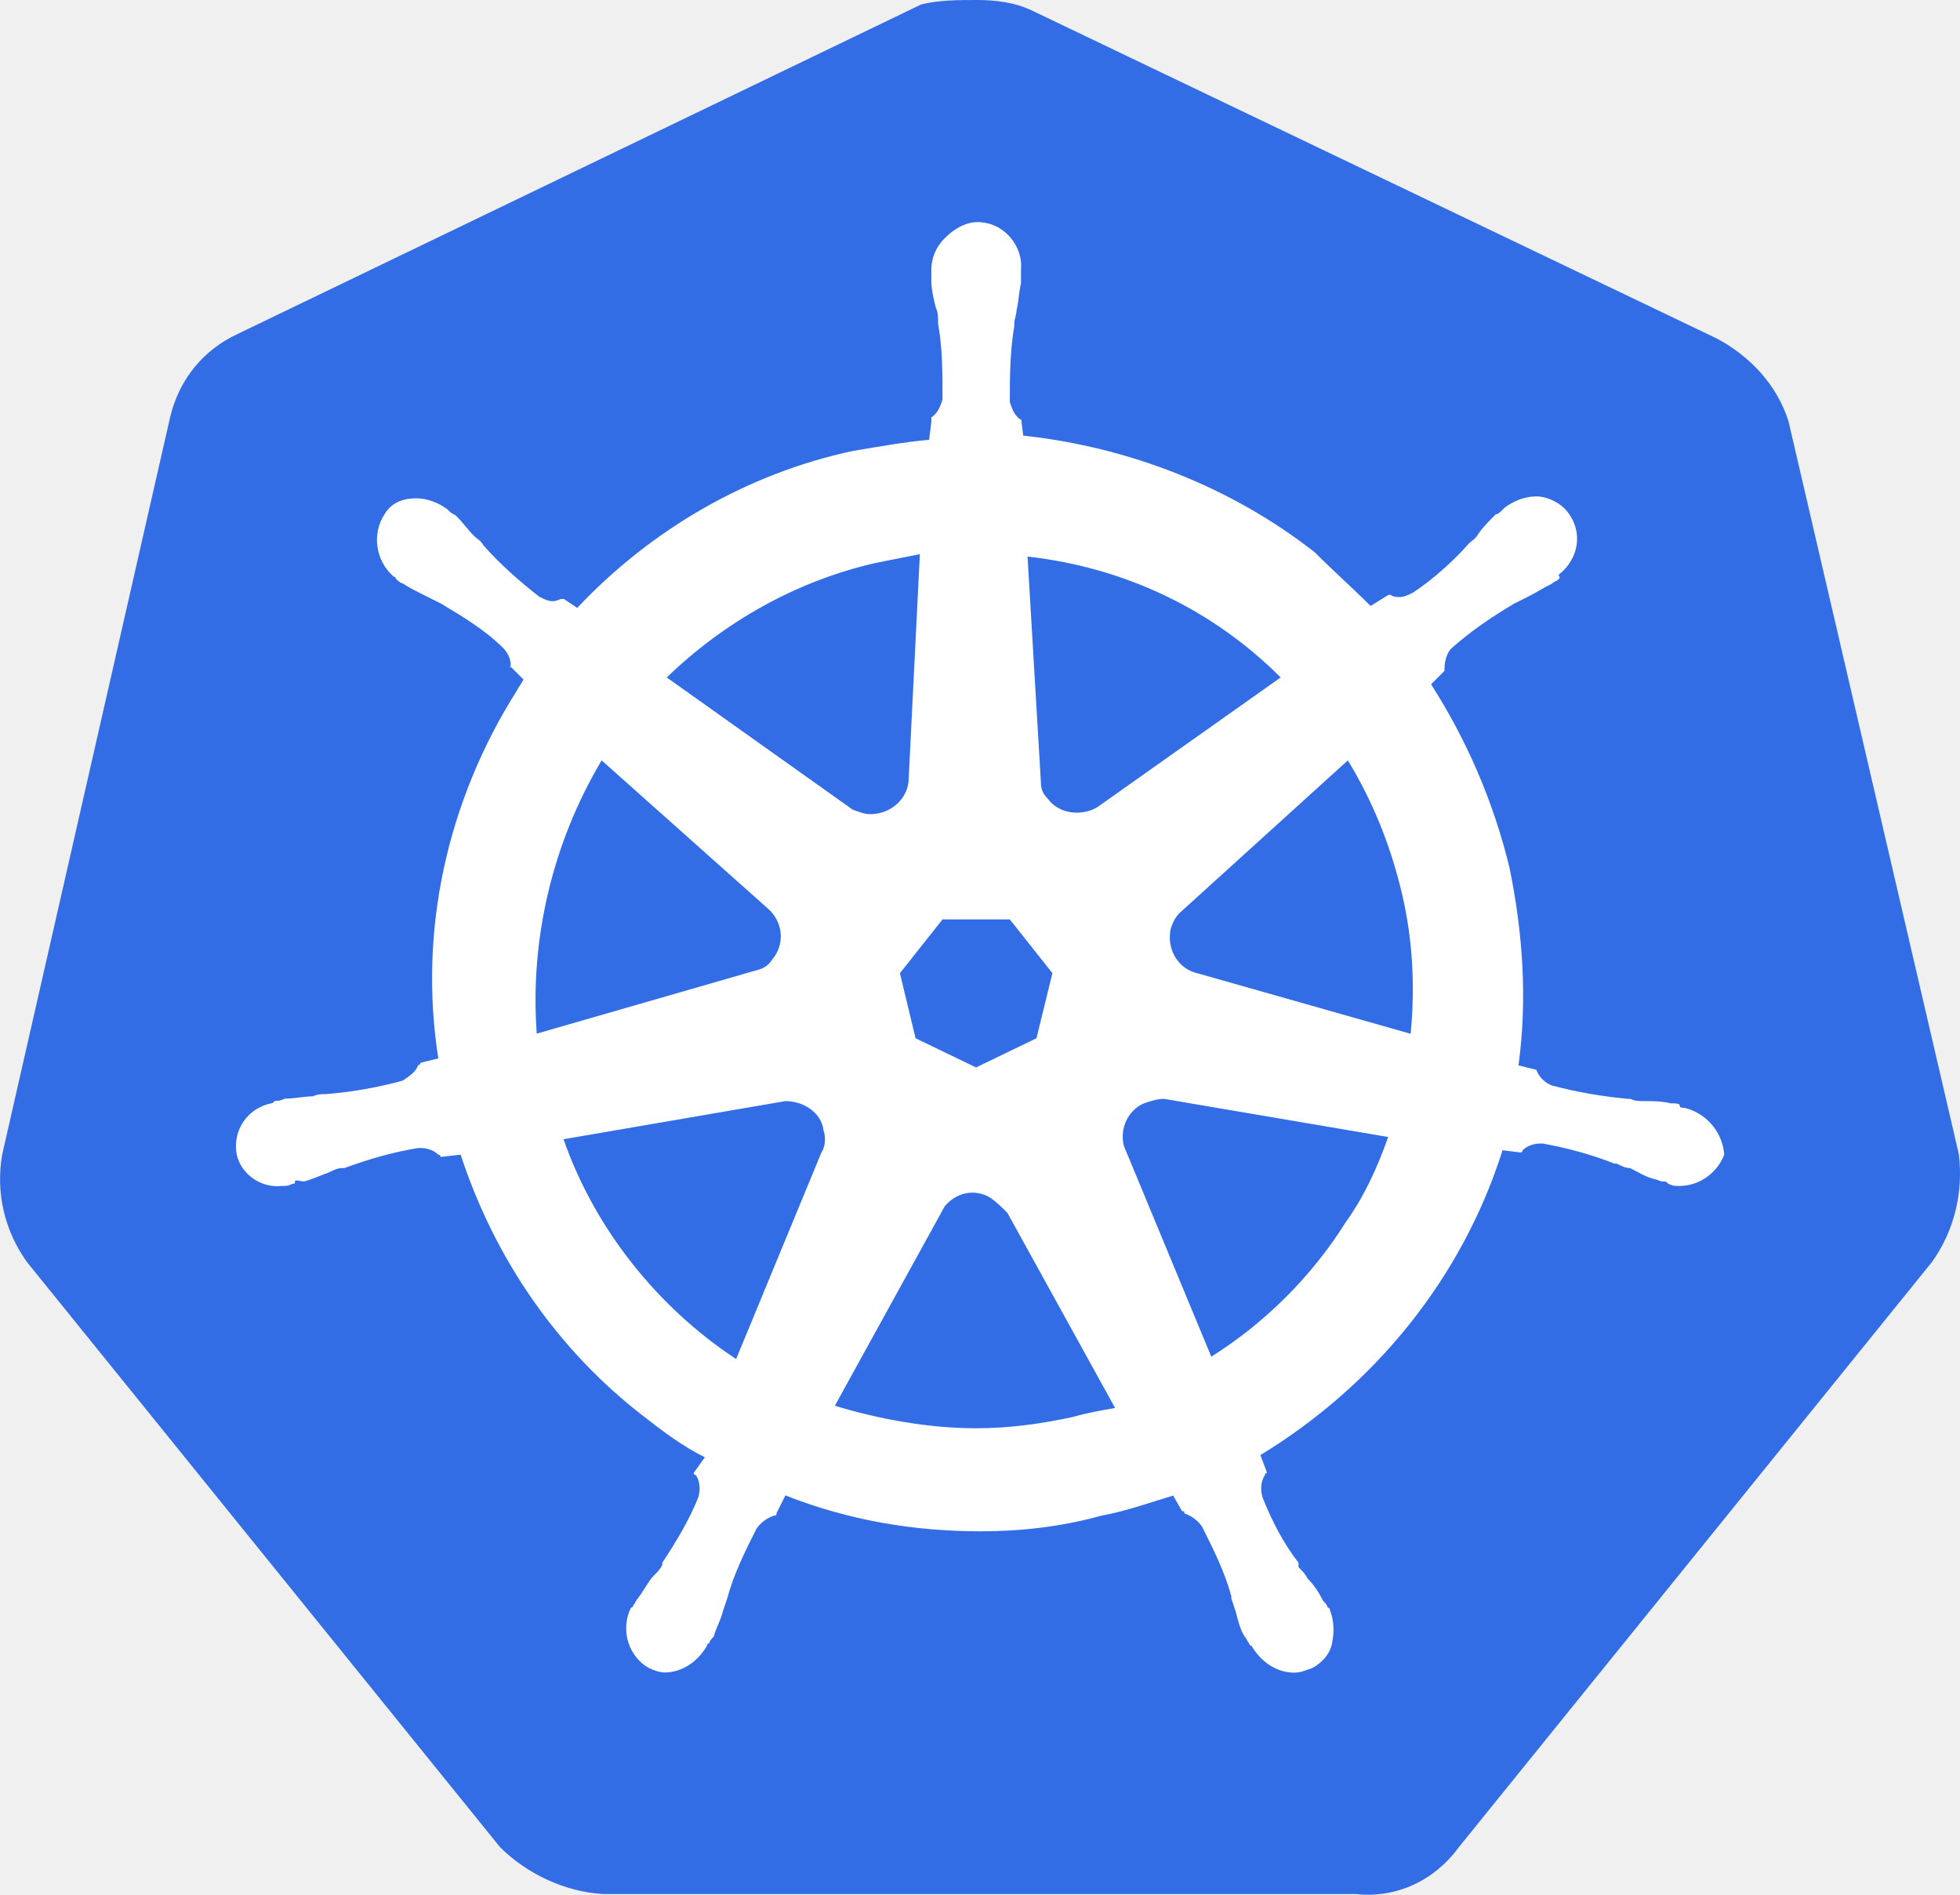
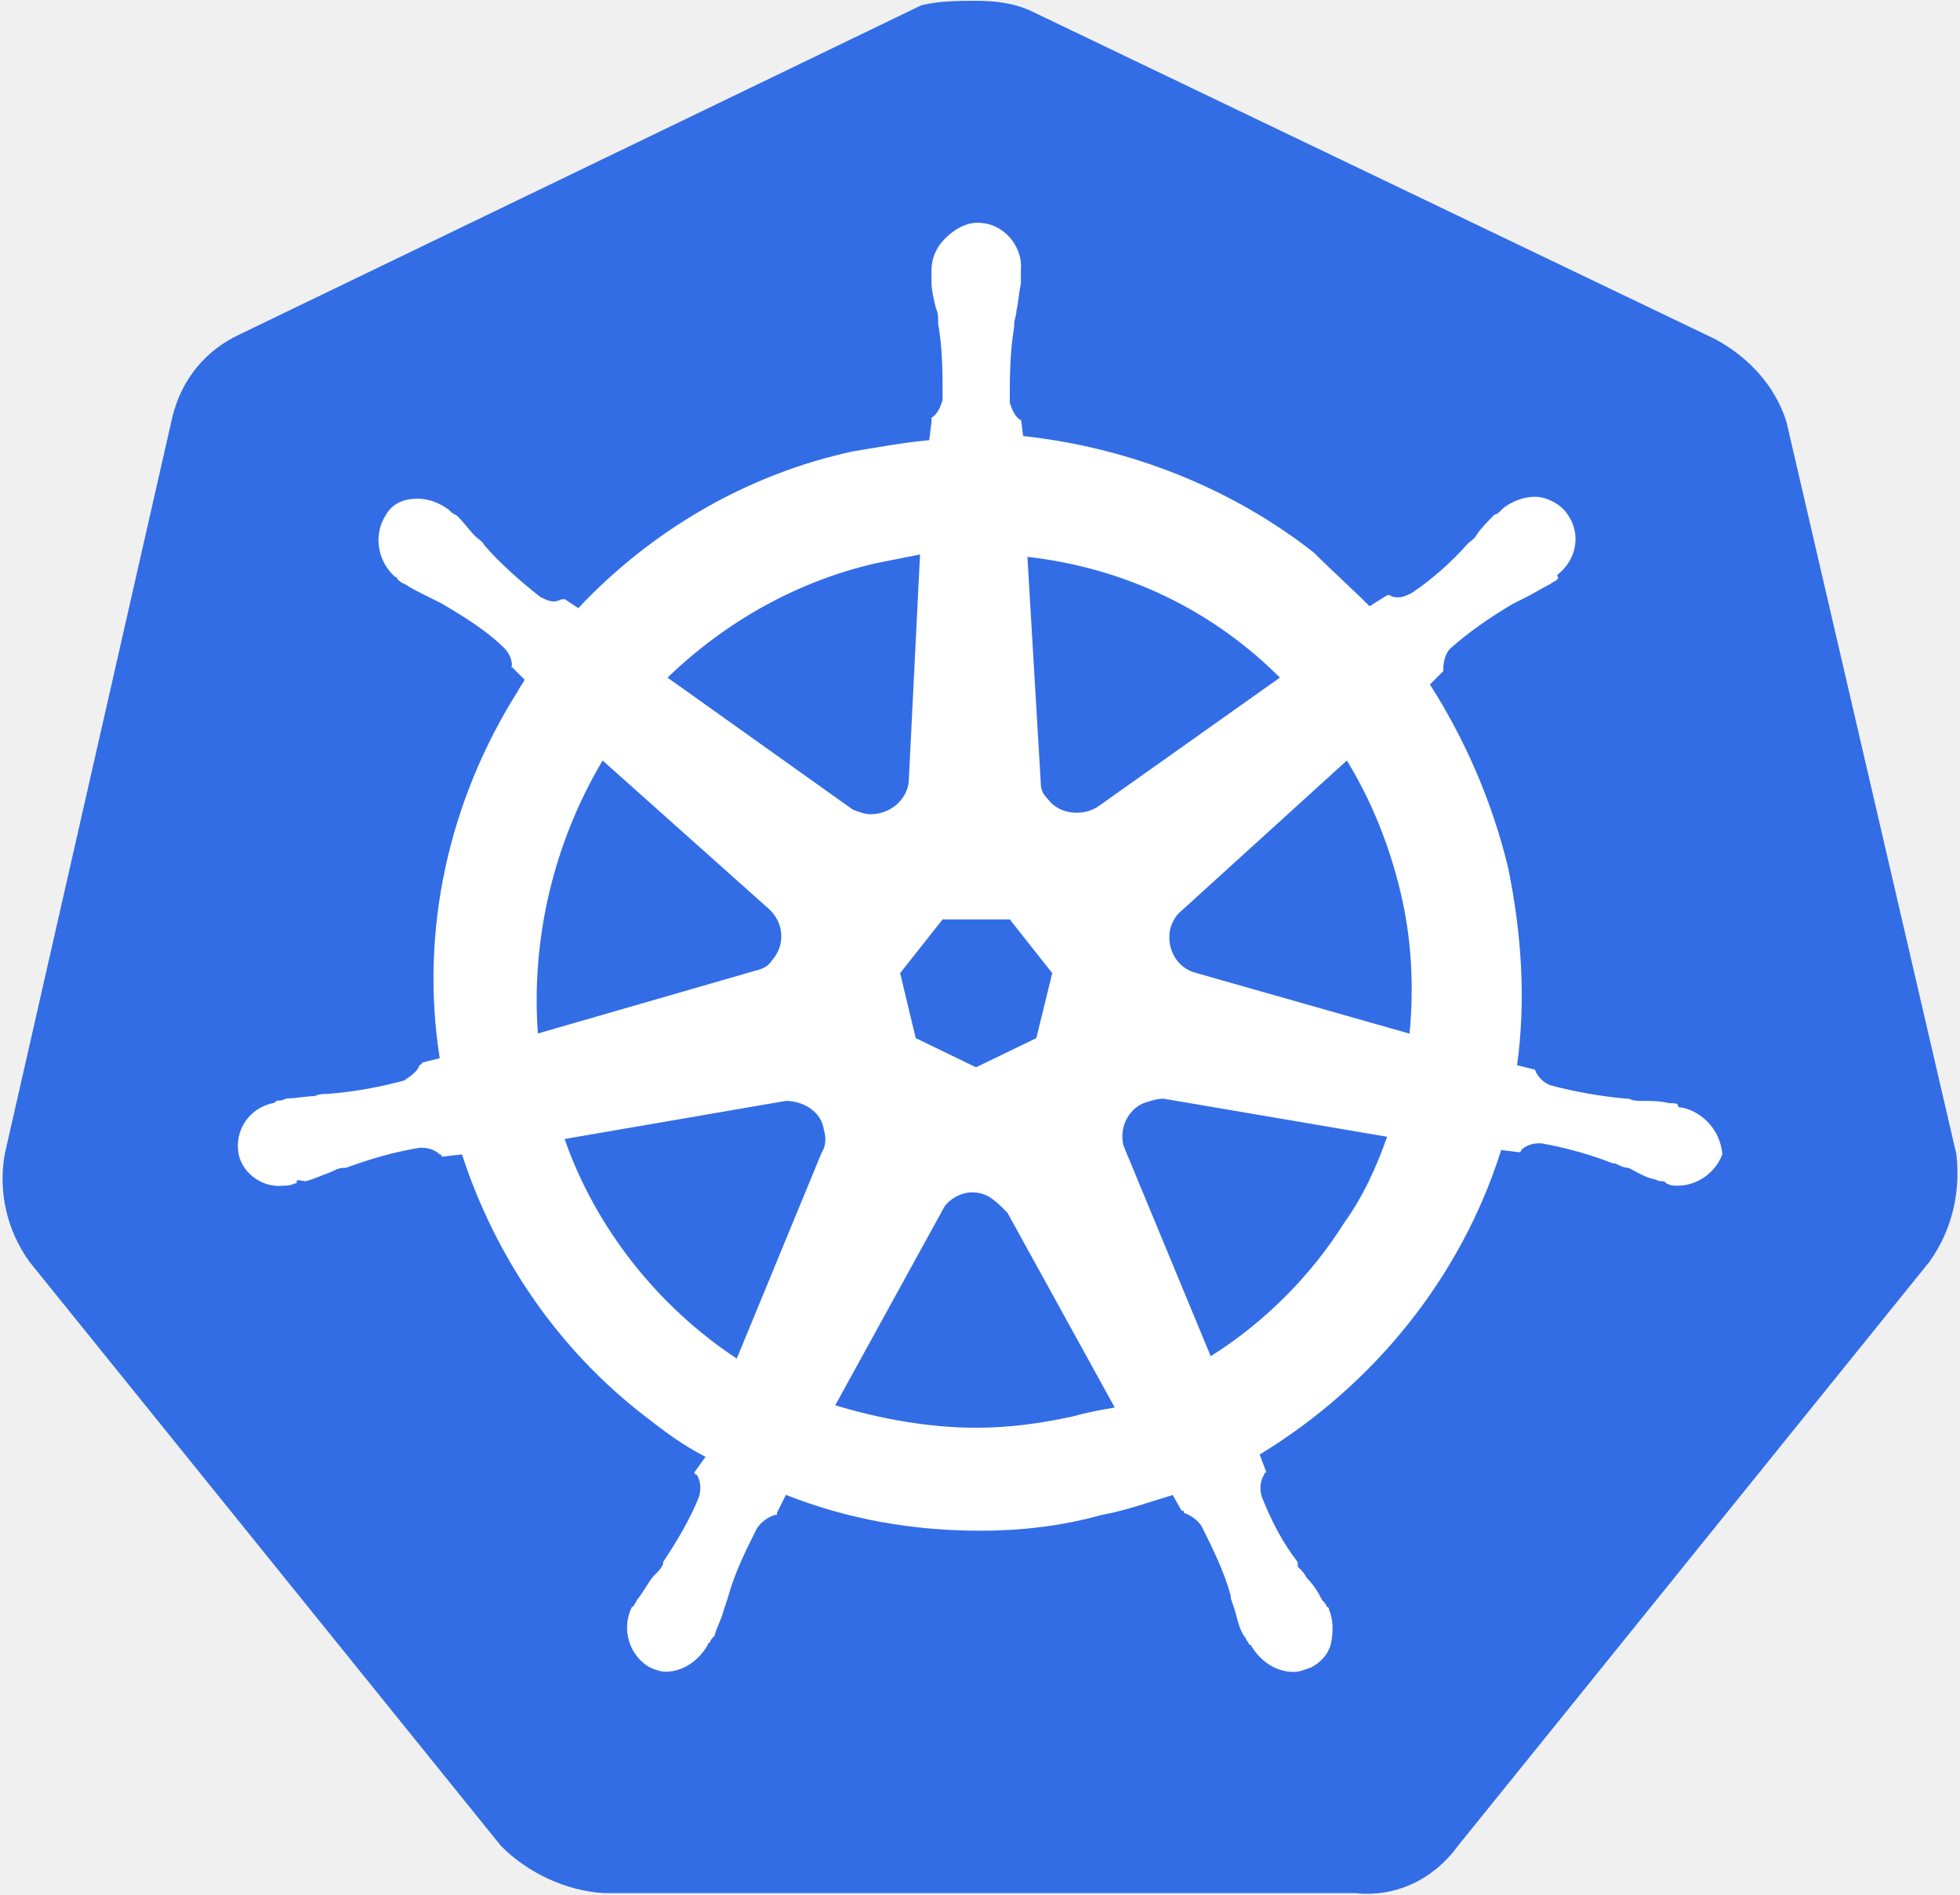
- <svg xmlns="http://www.w3.org/2000/svg" version="1.1" id="Layer_1" x="0px" y="0px" viewBox="0 0 122.88 118.78" style="enable-background:new 0 0 122.88 118.78" xml:space="preserve">
-   <style type="text/css">.st0{fill:#326DE6;} .st1{fill:#FFFFFF;}</style>
-   <g>
-     <path class="st0" d="M112.13,26.42c-0.7-2.25-2.39-4.08-4.5-5.2L64.78,0.7C63.65,0.14,62.39,0,61.26,0s-2.39,0-3.51,0.28 L14.89,20.94c-2.11,0.98-3.65,2.81-4.22,5.2L0.14,72.37c-0.42,2.39,0.14,4.78,1.55,6.75l29.65,36.67c1.69,1.69,4.08,2.81,6.46,2.95 h47.21c2.53,0.28,4.92-0.84,6.46-2.95l29.65-36.67c1.41-1.97,1.97-4.36,1.69-6.75L112.13,26.42L112.13,26.42L112.13,26.42z" />
-     <path class="st1" d="M105.59,69.45L105.59,69.45c-0.14,0-0.28,0-0.28-0.14c0-0.14-0.28-0.14-0.56-0.14 c-0.56-0.14-1.12-0.14-1.69-0.14c-0.28,0-0.56,0-0.84-0.14l-0.14,0c-1.55-0.14-3.23-0.42-4.78-0.84c-0.42-0.14-0.84-0.56-0.98-0.98 c0.14,0,0,0,0,0l0,0l-1.12-0.28c0.56-4.08,0.28-8.29-0.56-12.37c-0.98-4.08-2.67-8.01-4.92-11.52l0.84-0.84l0,0v-0.14 c0-0.42,0.14-0.98,0.42-1.26c1.26-1.12,2.53-1.97,3.93-2.81l0,0c0.28-0.14,0.56-0.28,0.84-0.42c0.56-0.28,0.98-0.56,1.55-0.84 c0.14-0.14,0.28-0.14,0.42-0.28s0-0.14,0-0.28l0,0c1.26-0.98,1.55-2.67,0.56-3.93c-0.42-0.56-1.26-0.98-1.97-0.98 c-0.7,0-1.41,0.28-1.97,0.7l0,0l-0.14,0.14c-0.14,0.14-0.28,0.28-0.42,0.28c-0.42,0.42-0.84,0.84-1.12,1.26 c-0.14,0.28-0.42,0.42-0.56,0.56l0,0c-0.98,1.12-2.25,2.25-3.51,3.09c-0.28,0.14-0.56,0.28-0.84,0.28c-0.14,0-0.42,0-0.56-0.14 l-0.14,0l-1.12,0.7c-1.12-1.12-2.39-2.25-3.51-3.37c-5.2-4.08-11.66-6.6-18.27-7.31l-0.14-1.12l0,0v0.14 c-0.42-0.28-0.56-0.7-0.7-1.12c0-1.55,0-3.09,0.28-4.78v-0.14c0-0.28,0.14-0.56,0.14-0.84c0.14-0.56,0.14-1.12,0.28-1.69V16.9l0,0 c0.14-1.41-0.98-2.81-2.39-2.95c-0.84-0.14-1.69,0.28-2.39,0.98c-0.56,0.56-0.84,1.26-0.84,1.97l0,0v0.7 c0,0.56,0.14,1.12,0.28,1.69c0.14,0.28,0.14,0.56,0.14,0.84v0.14c0.28,1.55,0.28,3.09,0.28,4.78c-0.14,0.42-0.28,0.84-0.7,1.12 v0.28l0,0l-0.14,1.12c-1.55,0.14-3.09,0.42-4.78,0.7c-6.6,1.41-12.65,4.92-17.28,9.84l-0.84-0.56l-0.14,0 c-0.14,0-0.28,0.14-0.56,0.14c-0.28,0-0.56-0.14-0.84-0.28c-1.26-0.98-2.53-2.11-3.51-3.23l0,0c-0.14-0.28-0.42-0.42-0.56-0.56 c-0.42-0.42-0.7-0.84-1.12-1.26c-0.14-0.14-0.28-0.14-0.42-0.28c-0.14-0.14-0.14-0.14-0.14-0.14l0,0c-0.56-0.42-1.26-0.7-1.97-0.7 c-0.84,0-1.55,0.28-1.97,0.98c-0.84,1.26-0.56,2.95,0.56,3.93l0,0c0.14,0,0.14,0.14,0.14,0.14s0.28,0.28,0.42,0.28 c0.42,0.28,0.98,0.56,1.55,0.84c0.28,0.14,0.56,0.28,0.84,0.42l0,0c1.41,0.84,2.81,1.69,3.93,2.81c0.28,0.28,0.56,0.84,0.42,1.26 v-0.14l0,0l0.84,0.84c-0.14,0.28-0.28,0.42-0.42,0.7c-4.36,6.89-6.18,15.04-4.92,23.05l-1.12,0.28l0,0c0,0.14-0.14,0.14-0.14,0.14 c-0.14,0.42-0.56,0.7-0.98,0.98c-1.55,0.42-3.09,0.7-4.78,0.84l0,0c-0.28,0-0.56,0-0.84,0.14c-0.56,0-1.12,0.14-1.69,0.14 c-0.14,0-0.28,0.14-0.56,0.14c-0.14,0-0.14,0-0.28,0.14l0,0c-1.55,0.28-2.53,1.69-2.25,3.23l0,0c0.28,1.26,1.55,2.11,2.81,1.97 c0.28,0,0.42,0,0.7-0.14l0,0c0.14,0,0.14,0,0.14-0.14c0-0.14,0.42,0,0.56,0c0.56-0.14,1.12-0.42,1.55-0.56 c0.28-0.14,0.56-0.28,0.84-0.28h0.14c1.55-0.56,2.95-0.98,4.64-1.26h0.14c0.42,0,0.84,0.14,1.12,0.42c0.14,0,0.14,0.14,0.14,0.14 l0,0l1.26-0.14c2.11,6.46,6.04,12.23,11.52,16.44c1.26,0.98,2.39,1.83,3.79,2.53l-0.7,0.98l0,0c0,0.14,0.14,0.14,0.14,0.14 c0.28,0.42,0.28,0.98,0.14,1.41c-0.56,1.41-1.41,2.81-2.25,4.08v0.14c-0.14,0.28-0.28,0.42-0.56,0.7 c-0.28,0.28-0.56,0.84-0.98,1.41c-0.14,0.14-0.14,0.28-0.28,0.42c0,0,0,0.14-0.14,0.14l0,0c-0.7,1.41-0.14,3.09,1.12,3.79 c0.28,0.14,0.7,0.28,0.98,0.28c1.12,0,2.11-0.7,2.67-1.69l0,0c0,0,0-0.14,0.14-0.14c0-0.14,0.14-0.28,0.28-0.42 c0.14-0.56,0.42-0.98,0.56-1.55l0.28-0.84l0,0c0.42-1.55,1.12-2.95,1.83-4.36c0.28-0.42,0.7-0.7,1.12-0.84c0.14,0,0.14,0,0.14-0.14 l0,0l0.56-1.12c3.93,1.55,8.01,2.25,12.22,2.25c2.53,0,5.06-0.28,7.59-0.98c1.55-0.28,3.09-0.84,4.5-1.26l0.56,0.98l0,0 c0.14,0,0.14,0,0.14,0.14c0.42,0.14,0.84,0.42,1.12,0.84c0.7,1.41,1.41,2.81,1.83,4.36v0.14l0.28,0.84 c0.14,0.56,0.28,1.12,0.56,1.55c0.14,0.14,0.14,0.28,0.28,0.42c0,0,0,0.14,0.14,0.14l0,0c0.56,0.98,1.55,1.69,2.67,1.69 c0.42,0,0.7-0.14,1.12-0.28c0.56-0.28,1.12-0.84,1.26-1.55c0.14-0.7,0.14-1.41-0.14-2.11l0,0c0-0.14-0.14-0.14-0.14-0.14 c0-0.14-0.14-0.28-0.28-0.42c-0.28-0.56-0.56-0.98-0.98-1.41c-0.14-0.28-0.28-0.42-0.56-0.7v-0.28c-0.98-1.26-1.69-2.67-2.25-4.08 c-0.14-0.42-0.14-0.98,0.14-1.41c0-0.14,0.14-0.14,0.14-0.14l0,0l-0.42-1.12c7.17-4.36,12.65-11.1,15.18-19.11l1.12,0.14l0,0 c0.14,0,0.14-0.14,0.14-0.14c0.28-0.28,0.7-0.42,1.12-0.42l0.14,0c1.55,0.28,3.09,0.7,4.5,1.26h0.14c0.28,0.14,0.56,0.28,0.84,0.28 c0.56,0.28,0.98,0.56,1.55,0.7c0.14,0,0.28,0.14,0.56,0.14c0.14,0,0.14,0,0.28,0.14l0,0c0.28,0.14,0.42,0.14,0.7,0.14 c1.26,0,2.39-0.84,2.81-1.97C107.98,70.86,106.85,69.73,105.59,69.45L105.59,69.45L105.59,69.45z M64.98,65.09l-3.79,1.83 l-3.79-1.83l-0.98-4.08l2.67-3.37h4.22l2.67,3.37L64.98,65.09L64.98,65.09z M87.88,55.96c0.7,2.95,0.84,5.9,0.56,8.85l-13.35-3.79 l0,0c-1.26-0.28-1.97-1.55-1.69-2.81c0.14-0.42,0.28-0.7,0.56-0.98l10.54-9.56C86.05,50.2,87.18,53.01,87.88,55.96L87.88,55.96 L87.88,55.96z M80.29,42.47l-11.52,8.15c-0.98,0.56-2.39,0.42-3.09-0.56c-0.28-0.28-0.42-0.56-0.42-0.98l-0.84-14.19 C70.6,35.59,76.08,38.26,80.29,42.47L80.29,42.47L80.29,42.47L80.29,42.47z M54.86,35.3l2.81-0.56l-0.7,14.05l0,0 c0,1.26-1.12,2.25-2.39,2.25c-0.42,0-0.7-0.14-1.12-0.28l-11.66-8.29C45.44,38.96,49.94,36.43,54.86,35.3L54.86,35.3z M37.72,47.67 l10.4,9.27l0,0c0.98,0.84,1.12,2.25,0.28,3.23c-0.28,0.42-0.56,0.56-1.12,0.7l-13.63,3.93C33.22,58.91,34.62,52.87,37.72,47.67 L37.72,47.67z M35.33,71.42l13.91-2.39c1.12,0,2.25,0.7,2.39,1.83c0.14,0.42,0.14,0.98-0.14,1.41l0,0l-5.34,12.93 C41.23,81.96,37.29,77.04,35.33,71.42L35.33,71.42z M67.23,88.84c-1.97,0.42-3.93,0.7-6.04,0.7c-2.95,0-6.04-0.56-8.85-1.41 l6.89-12.51c0.7-0.84,1.83-1.12,2.81-0.56c0.42,0.28,0.7,0.56,1.12,0.98l0,0l6.75,12.23C69.05,88.42,68.21,88.56,67.23,88.84 L67.23,88.84L67.23,88.84z M84.37,76.62c-2.11,3.37-5.06,6.32-8.43,8.43l-5.48-13.21c-0.28-1.12,0.28-2.25,1.26-2.67 c0.42-0.14,0.84-0.28,1.26-0.28l14.05,2.39C86.34,73.24,85.49,75.07,84.37,76.62L84.37,76.62z" />
+ <svg xmlns="http://www.w3.org/2000/svg" width="389px" height="376px" viewBox="0 0 388 376" version="1.1">
+   <g id="surface1">
+     <path style=" stroke:none;fill-rule:nonzero;fill:rgb(19.608%,42.745%,90.196%);fill-opacity:1;" d="M 354.055 83.723 C 351.848 76.609 346.508 70.82 339.848 67.277 L 204.547 2.379 C 200.977 0.605 197 0.164 193.43 0.164 C 189.863 0.164 185.887 0.164 182.348 1.051 L 47.016 66.391 C 40.352 69.492 35.492 75.281 33.691 82.84 L 0.441 229.051 C -0.883 236.613 0.883 244.172 5.336 250.402 L 98.957 366.379 C 104.293 371.723 111.84 375.266 119.355 375.711 L 268.422 375.711 C 276.414 376.594 283.957 373.051 288.82 366.379 L 382.441 250.402 C 386.895 244.172 388.664 236.613 387.777 229.051 Z M 354.055 83.723 " />
+     <path style=" stroke:none;fill-rule:nonzero;fill:rgb(100%,100%,100%);fill-opacity:1;" d="M 333.406 219.816 C 332.965 219.816 332.523 219.816 332.523 219.375 C 332.523 218.934 331.637 218.934 330.754 218.934 C 328.984 218.488 327.219 218.488 325.418 218.488 C 324.531 218.488 323.648 218.488 322.766 218.047 L 322.324 218.047 C 317.43 217.602 312.125 216.719 307.23 215.391 C 305.902 214.945 304.578 213.617 304.137 212.289 C 304.578 212.289 304.137 212.289 304.137 212.289 L 300.598 211.406 C 302.367 198.5 301.484 185.184 298.832 172.281 C 295.734 159.379 290.398 146.949 283.297 135.848 L 285.949 133.191 L 285.949 132.746 C 285.949 131.418 286.391 129.648 287.273 128.762 C 291.254 125.219 295.262 122.531 299.684 119.875 C 300.566 119.43 301.453 118.988 302.336 118.547 C 304.105 117.66 305.43 116.773 307.23 115.891 C 307.672 115.445 308.113 115.445 308.555 115.004 C 308.996 114.562 308.555 114.562 308.555 114.117 C 312.535 111.02 313.449 105.672 310.324 101.688 C 308.996 99.918 306.344 98.59 304.105 98.59 C 301.895 98.59 299.652 99.477 297.883 100.805 L 297.441 101.246 C 297 101.688 296.559 102.133 296.117 102.133 C 294.789 103.461 293.461 104.789 292.578 106.117 C 292.137 107.004 291.254 107.445 290.809 107.887 C 287.715 111.43 283.707 115.004 279.727 117.66 C 278.844 118.102 277.961 118.547 277.074 118.547 C 276.633 118.547 275.75 118.547 275.309 118.102 L 274.863 118.102 L 271.328 120.316 C 267.793 116.773 263.781 113.199 260.246 109.66 C 243.824 96.754 223.43 88.785 202.559 86.539 L 202.113 82.996 L 202.113 83.441 C 200.789 82.555 200.348 81.227 199.906 79.898 C 199.906 74.996 199.906 70.125 200.789 64.777 L 200.789 64.336 C 200.789 63.449 201.23 62.566 201.23 61.68 C 201.672 59.91 201.672 58.137 202.113 56.336 L 202.113 53.613 C 202.559 49.156 199.02 44.727 194.566 44.285 C 191.914 43.844 189.23 45.172 187.023 47.383 C 185.254 49.156 184.371 51.371 184.371 53.613 L 184.371 55.828 C 184.371 57.602 184.812 59.371 185.254 61.172 C 185.695 62.059 185.695 62.945 185.695 63.832 L 185.695 64.273 C 186.578 69.176 186.578 74.047 186.578 79.391 C 186.137 80.719 185.695 82.047 184.371 82.934 L 184.371 83.82 L 183.926 87.359 C 179.031 87.805 174.172 88.691 168.836 89.574 C 147.996 94.035 128.891 105.137 114.273 120.695 L 111.621 118.926 L 111.176 118.926 C 110.734 118.926 110.293 119.367 109.41 119.367 C 108.523 119.367 107.641 118.926 106.758 118.484 C 102.777 115.383 98.77 111.809 95.672 108.266 C 95.23 107.383 94.348 106.938 93.906 106.496 C 92.578 105.168 91.695 103.84 90.367 102.512 C 89.926 102.066 89.484 102.066 89.043 101.625 C 88.602 101.184 88.602 101.184 88.602 101.184 C 86.832 99.855 84.621 98.969 82.379 98.969 C 79.727 98.969 77.484 99.855 76.16 102.066 C 73.508 106.055 74.391 111.398 77.93 114.496 C 78.371 114.496 78.371 114.941 78.371 114.941 C 78.371 114.941 79.254 115.824 79.695 115.824 C 81.023 116.711 82.789 117.598 84.59 118.484 C 85.477 118.926 86.359 119.367 87.242 119.812 C 91.695 122.469 96.117 125.156 99.652 128.699 C 100.535 129.586 101.422 131.355 100.977 132.684 L 100.977 132.242 L 103.629 134.898 C 103.188 135.781 102.746 136.227 102.305 137.113 C 88.539 158.902 82.789 184.68 86.77 210.012 L 83.234 210.898 C 83.234 211.34 82.789 211.34 82.789 211.34 C 82.348 212.668 81.023 213.555 79.695 214.441 C 74.801 215.77 69.941 216.656 64.602 217.098 C 63.719 217.098 62.836 217.098 61.949 217.539 C 60.184 217.539 58.414 217.984 56.613 217.984 C 56.172 217.984 55.73 218.426 54.848 218.426 C 54.406 218.426 54.406 218.426 53.961 218.867 C 49.066 219.754 45.973 224.215 46.859 229.086 C 47.742 233.07 51.754 235.758 55.73 235.316 C 56.613 235.316 57.059 235.316 57.941 234.871 C 58.383 234.871 58.383 234.871 58.383 234.43 C 58.383 233.988 59.711 234.43 60.152 234.43 C 61.918 233.988 63.688 233.102 65.047 232.656 C 65.93 232.215 66.812 231.773 67.699 231.773 L 68.141 231.773 C 73.035 230 77.453 228.672 82.789 227.789 L 83.234 227.789 C 84.559 227.789 85.887 228.23 86.77 229.117 C 87.211 229.117 87.211 229.559 87.211 229.559 L 91.191 229.117 C 97.852 249.547 110.262 267.797 127.566 281.113 C 131.543 284.211 135.113 286.898 139.531 289.113 L 137.32 292.211 C 137.32 292.656 137.766 292.656 137.766 292.656 C 138.648 293.984 138.648 295.754 138.207 297.113 C 136.438 301.574 133.754 306.004 131.102 310.02 L 131.102 310.461 C 130.66 311.348 130.219 311.789 129.332 312.676 C 128.449 313.562 127.566 315.332 126.238 317.137 C 125.797 317.578 125.797 318.02 125.355 318.465 C 125.355 318.465 125.355 318.906 124.914 318.906 C 122.703 323.367 124.469 328.68 128.449 330.895 C 129.332 331.336 130.66 331.777 131.543 331.777 C 135.078 331.777 138.207 329.566 139.973 326.434 C 139.973 326.434 139.973 325.992 140.418 325.992 C 140.418 325.547 140.859 325.105 141.301 324.664 C 141.742 322.891 142.625 321.562 143.07 319.762 L 143.953 317.102 C 145.277 312.203 147.488 307.773 149.73 303.312 C 150.613 301.984 151.941 301.102 153.266 300.656 C 153.711 300.656 153.711 300.656 153.711 300.215 L 155.477 296.672 C 167.887 301.574 180.77 303.789 194.062 303.789 C 202.051 303.789 210.039 302.902 218.027 300.688 C 222.922 299.805 227.785 298.031 232.238 296.703 L 234.008 299.805 C 234.449 299.805 234.449 299.805 234.449 300.246 C 235.773 300.688 237.102 301.574 237.984 302.902 C 240.195 307.363 242.438 311.789 243.762 316.691 L 243.762 317.137 L 244.648 319.793 C 245.09 321.562 245.531 323.336 246.414 324.695 C 246.855 325.137 246.855 325.578 247.301 326.023 C 247.301 326.023 247.301 326.465 247.742 326.465 C 249.508 329.566 252.637 331.809 256.172 331.809 C 257.5 331.809 258.383 331.367 259.707 330.926 C 261.477 330.039 263.246 328.27 263.688 326.023 C 264.129 323.809 264.129 321.562 263.246 319.348 C 263.246 318.906 262.805 318.906 262.805 318.906 C 262.805 318.465 262.359 318.02 261.918 317.578 C 261.035 315.809 260.152 314.477 258.824 313.117 C 258.383 312.234 257.941 311.789 257.055 310.906 L 257.055 310.02 C 253.961 306.035 251.719 301.574 249.953 297.113 C 249.508 295.785 249.508 294.016 250.395 292.656 C 250.395 292.211 250.836 292.211 250.836 292.211 L 249.508 288.672 C 272.148 274.879 289.453 253.562 297.441 228.23 L 300.977 228.672 C 301.418 228.672 301.418 228.23 301.418 228.23 C 302.305 227.344 303.629 226.902 304.957 226.902 L 305.398 226.902 C 310.293 227.789 315.156 229.117 319.605 230.887 L 320.051 230.887 C 320.934 231.328 321.816 231.773 322.703 231.773 C 324.469 232.656 325.797 233.543 327.598 233.988 C 328.039 233.988 328.48 234.43 329.363 234.43 C 329.805 234.43 329.805 234.43 330.25 234.871 C 331.133 235.316 331.574 235.316 332.457 235.316 C 336.438 235.316 340.004 232.656 341.332 229.086 C 340.953 224.277 337.383 220.703 333.406 219.816 Z M 205.18 206.027 L 193.211 211.816 L 181.242 206.027 L 178.148 193.125 L 186.578 182.465 L 199.906 182.465 L 208.336 193.125 Z M 277.484 177.152 C 279.695 186.48 280.137 195.812 279.254 205.141 L 237.102 193.156 C 233.121 192.27 230.879 188.254 231.766 184.27 C 232.207 182.941 232.648 182.055 233.531 181.168 L 266.812 150.934 C 271.707 158.934 275.273 167.82 277.484 177.152 Z M 253.52 134.484 L 217.145 160.262 C 214.051 162.035 209.598 161.59 207.387 158.492 C 206.504 157.605 206.062 156.719 206.062 155.391 L 203.41 110.512 C 222.922 112.727 240.227 121.172 253.52 134.484 Z M 173.223 111.809 L 182.098 110.039 L 179.887 154.477 C 179.887 158.461 176.348 161.59 172.34 161.59 C 171.012 161.59 170.129 161.148 168.805 160.707 L 131.984 134.484 C 143.48 123.387 157.688 115.383 173.223 111.809 Z M 119.102 150.934 L 151.941 180.25 C 155.035 182.906 155.477 187.367 152.824 190.469 C 151.941 191.797 151.059 192.238 149.289 192.68 L 106.25 205.109 C 104.895 186.48 109.312 167.379 119.102 150.934 Z M 111.555 226.047 L 155.477 218.488 C 159.016 218.488 162.582 220.703 163.023 224.277 C 163.465 225.605 163.465 227.375 162.582 228.734 L 145.723 269.629 C 130.188 259.383 117.746 243.824 111.555 226.047 Z M 212.281 281.145 C 206.062 282.473 199.875 283.355 193.211 283.355 C 183.895 283.355 174.141 281.586 165.266 278.898 L 187.023 239.332 C 189.23 236.676 192.801 235.789 195.895 237.559 C 197.219 238.445 198.105 239.332 199.43 240.66 L 220.746 279.34 C 218.027 279.816 215.375 280.258 212.281 281.145 Z M 266.402 242.496 C 259.738 253.152 250.426 262.484 239.785 269.156 L 222.48 227.375 C 221.598 223.832 223.363 220.262 226.461 218.934 C 227.785 218.488 229.113 218.047 230.438 218.047 L 274.801 225.605 C 272.625 231.805 269.938 237.594 266.402 242.496 Z M 266.402 242.496 " />
  </g>
</svg>
